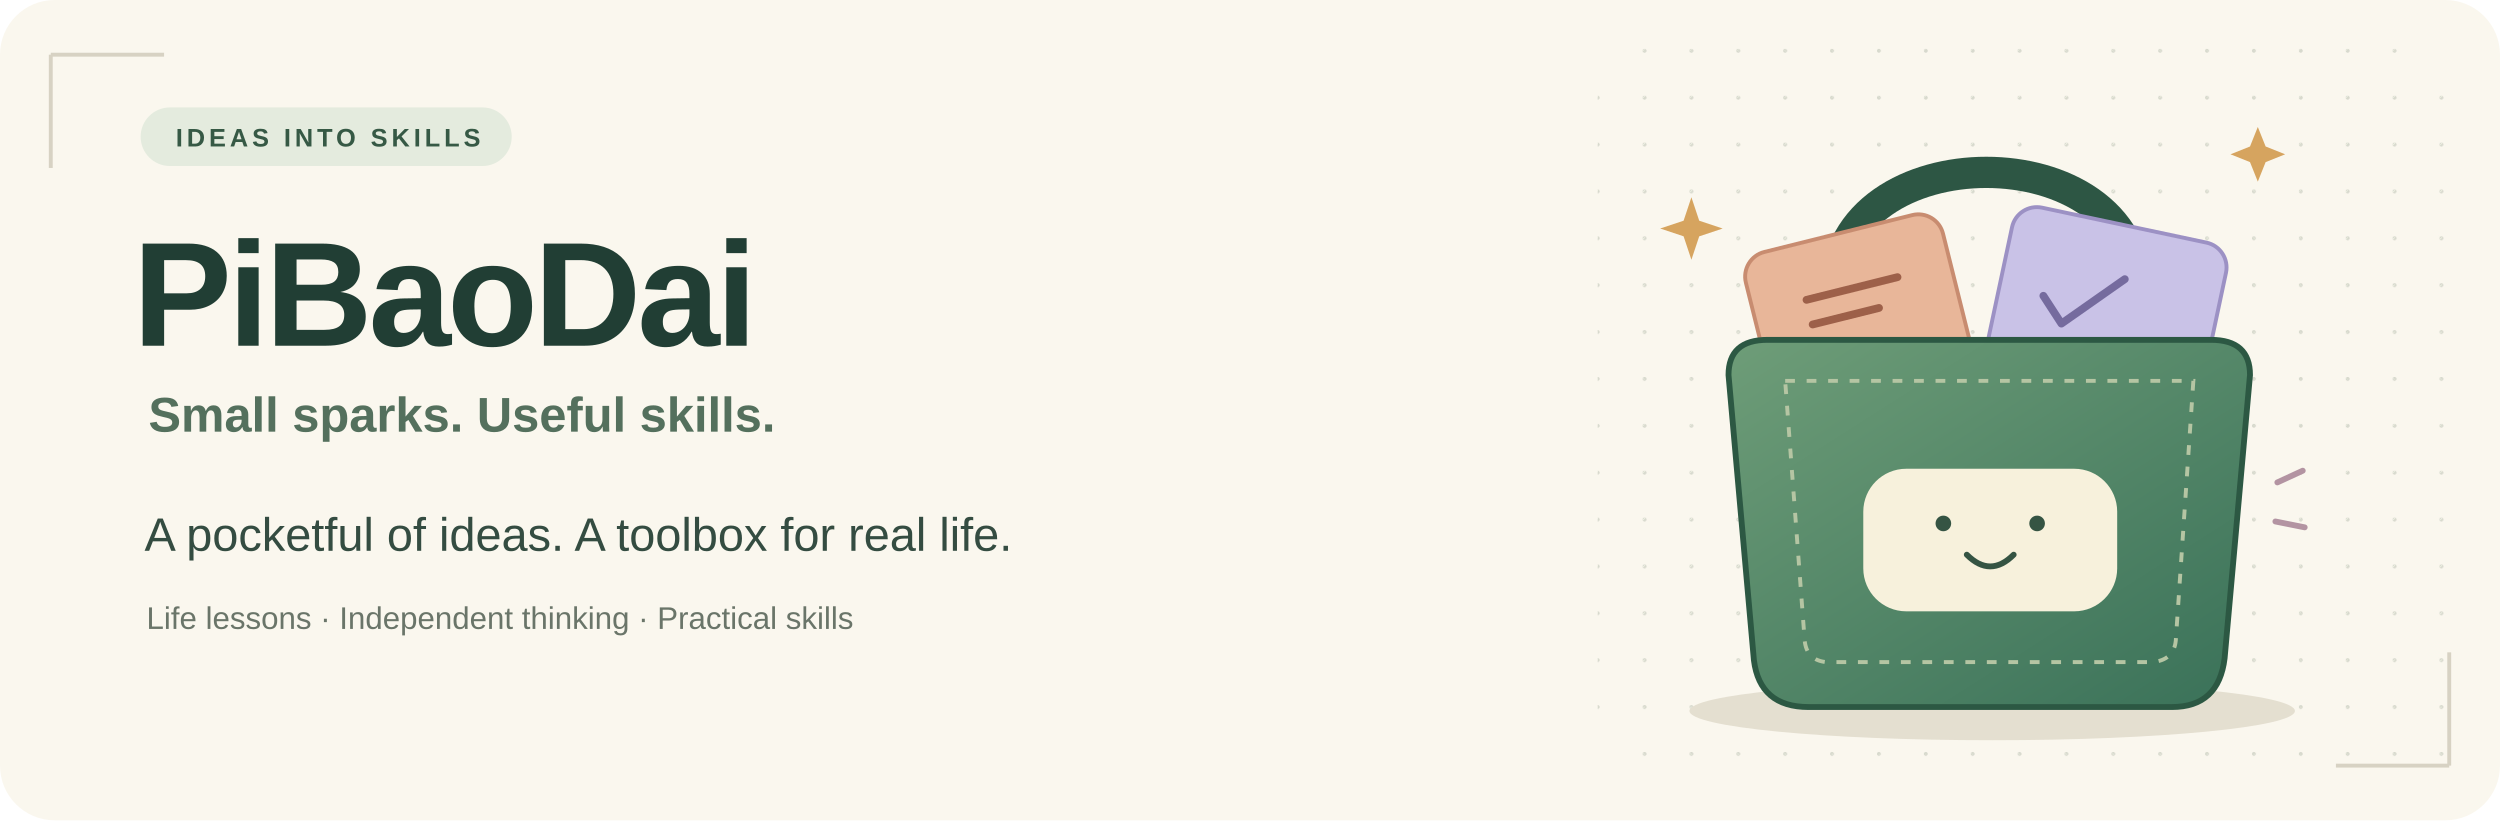
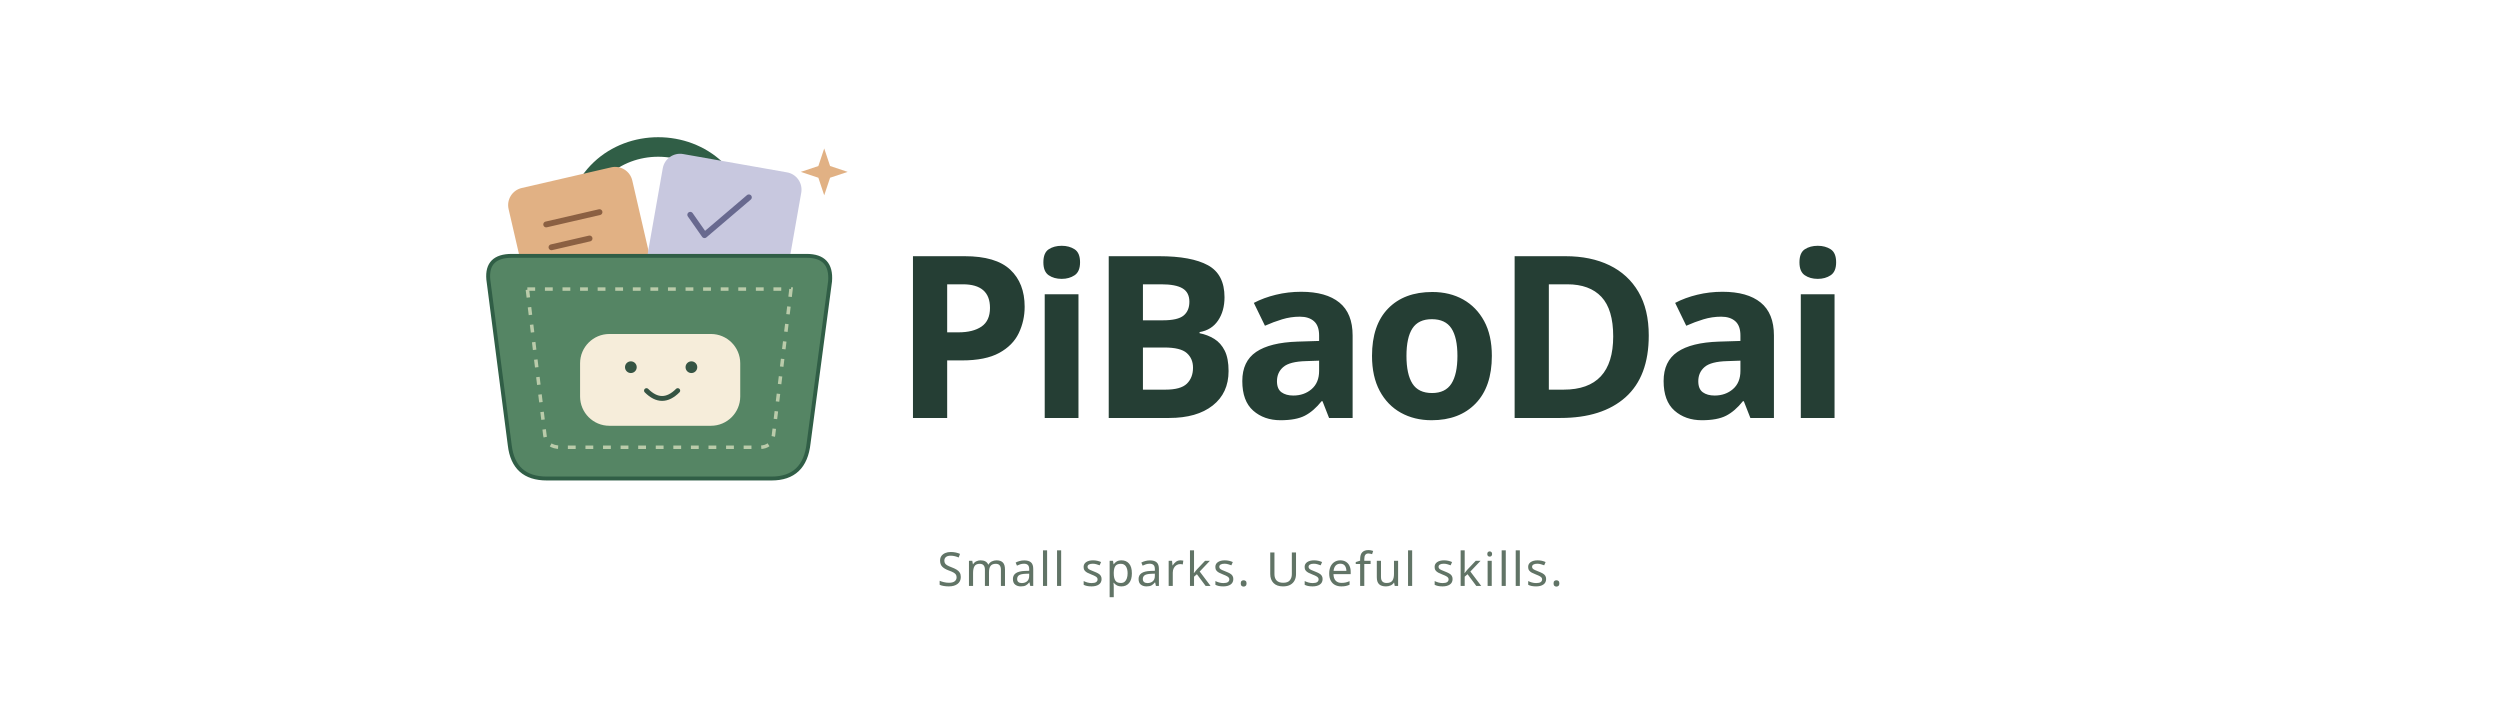
- <svg xmlns="http://www.w3.org/2000/svg" width="1280" height="420" viewBox="0 0 1280 420" role="img" aria-labelledby="title desc">
-   <defs>
-     <pattern id="dots" width="24" height="24" patternUnits="userSpaceOnUse">
-       <circle cx="2" cy="2" r="1" fill="#d7d9cd" />
-     </pattern>
-     <linearGradient id="bag" x1="0" y1="0" x2="0.9" y2="1">
-       <stop stop-color="#6e9d78" />
-       <stop offset="1" stop-color="#3c735a" />
-     </linearGradient>
-   </defs>
-   <rect width="1280" height="420" rx="28" fill="#faf7ee" />
-   <rect x="818" y="24" width="438" height="372" rx="24" fill="url(#dots)" />
-   <path d="M26 28h58M26 28v58M1254 392h-58M1254 392v-58" fill="none" stroke="#d7d2c3" stroke-width="2" />
-   <g font-family="Segoe UI, Arial, sans-serif">
-     <rect x="72" y="55" width="190" height="30" rx="15" fill="#e4ebde" />
-     <text x="90" y="75" font-size="13" font-weight="700" letter-spacing="2" fill="#365945">IDEAS INTO SKILLS</text>
-     <text x="68" y="177" font-size="76" font-weight="800" letter-spacing="-2" fill="#213e34">PiBaoDai</text>
-     <text x="76" y="221" font-size="25" font-weight="600" fill="#54705d">Small sparks. Useful skills.</text>
-     <text x="74" y="282" font-size="24" fill="#344c41">A pocketful of ideas. A toolbox for real life.</text>
-     <text x="75" y="322" font-size="16" fill="#6a7569">Life lessons · Independent thinking · Practical skills</text>
+ <svg xmlns="http://www.w3.org/2000/svg" width="1280" height="360" viewBox="0 0 1280 360" role="img" aria-labelledby="title desc">
+   <g transform="translate(245 55)">
+     <path d="M49 66C49 5 135 5 135 66" fill="none" stroke="#305e46" stroke-width="10" stroke-linecap="round" />
+     <g transform="rotate(-13 54 77)">
+       <rect x="22" y="35" width="65" height="92" rx="9" fill="#e1b184" />
+       <path d="M39 56h28M39 68h20" stroke="#8b6042" stroke-width="3" stroke-linecap="round" />
+     </g>
+     <g transform="rotate(10 124 76)">
+       <rect x="87" y="28" width="72" height="96" rx="9" fill="#c8c8df" />
+       <path d="m105 58 9 9 19-23M106 84h30" fill="none" stroke="#68698f" stroke-width="3" stroke-linecap="round" stroke-linejoin="round" />
+     </g>
+     <path d="M5 88Q4 76 17 76H168Q181 76 180 89L169 172Q167 190 150 190H35Q18 190 16 173Z" fill="#558564" stroke="#305e46" stroke-width="2" />
+     <path d="M25 93H160L151 168Q150 174 144 174H42Q35 174 34 168Z" fill="none" stroke="#bacbaa" stroke-width="1.8" stroke-dasharray="4 5" />
+     <rect x="52" y="116" width="82" height="47" rx="15" fill="#f6edda" />
+     <circle cx="78" cy="133" r="3" fill="#355443" />
+     <circle cx="109" cy="133" r="3" fill="#355443" />
+     <path d="M86 145q8 8 16 0" fill="none" stroke="#355443" stroke-width="2.5" stroke-linecap="round" />
+     <path d="m174 30 3-9 3 9 9 3-9 3-3 9-3-9-9-3" fill="#e1b184" />
  </g>
-   <g transform="translate(850 44)">
-     <ellipse cx="170" cy="320" rx="155" ry="15" fill="#e4dfd0" />
-     <path d="M90 105C90 24 244 24 244 105" fill="none" stroke="#2d5644" stroke-width="16" stroke-linecap="round" />
-     <g transform="rotate(-14 105 135)">
-       <rect x="54" y="74" width="104" height="144" rx="13" fill="#e8b699" stroke="#c88c70" stroke-width="2" />
-       <path d="M82 103h48M82 116h35" stroke="#9d6049" stroke-width="4" stroke-linecap="round" />
-       <circle cx="107" cy="157" r="15" fill="none" stroke="#9d6049" stroke-width="3" />
-       <path d="M98 178h17" stroke="#9d6049" stroke-width="3" stroke-linecap="round" />
-     </g>
-     <g transform="rotate(12 220 135)">
-       <rect x="168" y="69" width="112" height="148" rx="13" fill="#c9c2e7" stroke="#9c91c4" stroke-width="2" />
-       <path d="m191 113 12 12 27-29M191 151h62M191 167h44" fill="none" stroke="#756b9e" stroke-width="4" stroke-linecap="round" stroke-linejoin="round" />
-     </g>
-     <path d="M35 148Q35 130 55 130H282Q302 130 302 148L289 293Q286 318 262 318H76Q51 318 48 294Z" fill="url(#bag)" stroke="#2c5843" stroke-width="3" />
-     <path d="M64 151H273L264 284Q263 294 252 295H85Q75 294 74 284Z" fill="none" stroke="#b5c5a3" stroke-width="2" stroke-dasharray="5 6" />
-     <rect x="104" y="196" width="130" height="73" rx="22" fill="#f7f1dc" />
-     <circle cx="145" cy="224" r="4" fill="#355443" />
-     <circle cx="193" cy="224" r="4" fill="#355443" />
-     <path d="M157 240q12 12 24 0" fill="none" stroke="#355443" stroke-width="3" stroke-linecap="round" />
-     <path d="m12 69 4-12 4 12 12 4-12 4-4 12-4-12-12-4M302 31l4-10 4 10 10 4-10 4-4 10-4-10-10-4" fill="#d6a45f" />
-     <path d="m316 203 13-6M315 223l15 3" stroke="#b394a2" stroke-width="3" stroke-linecap="round" />
+   <g font-family="Microsoft YaHei, PingFang SC, Segoe UI, sans-serif">
+     <text x="457" y="214" font-size="116" font-weight="800" letter-spacing="-4" fill="#253e34">PiBaoDai</text>
+     <text x="640" y="300" text-anchor="middle" font-size="24" letter-spacing="1" fill="#617466">Small sparks. Useful skills.</text>
  </g>
</svg>
